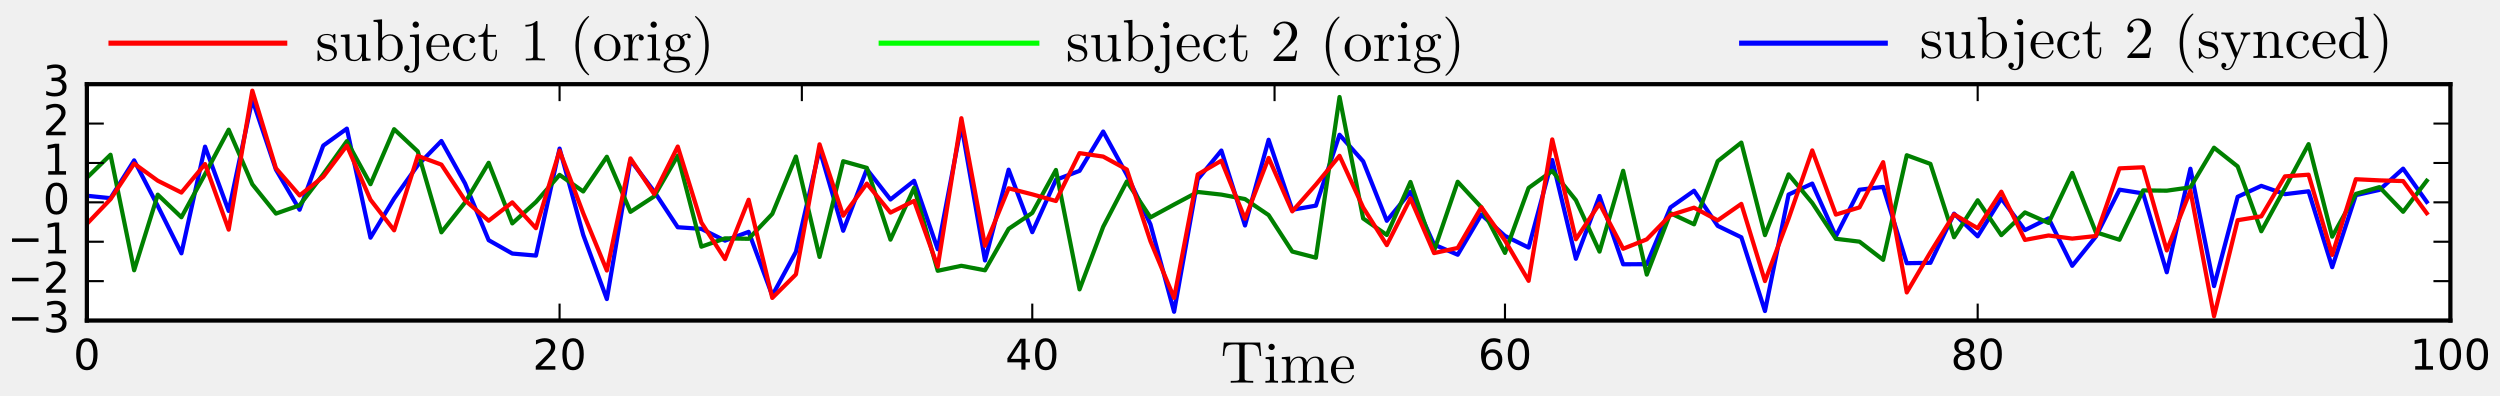
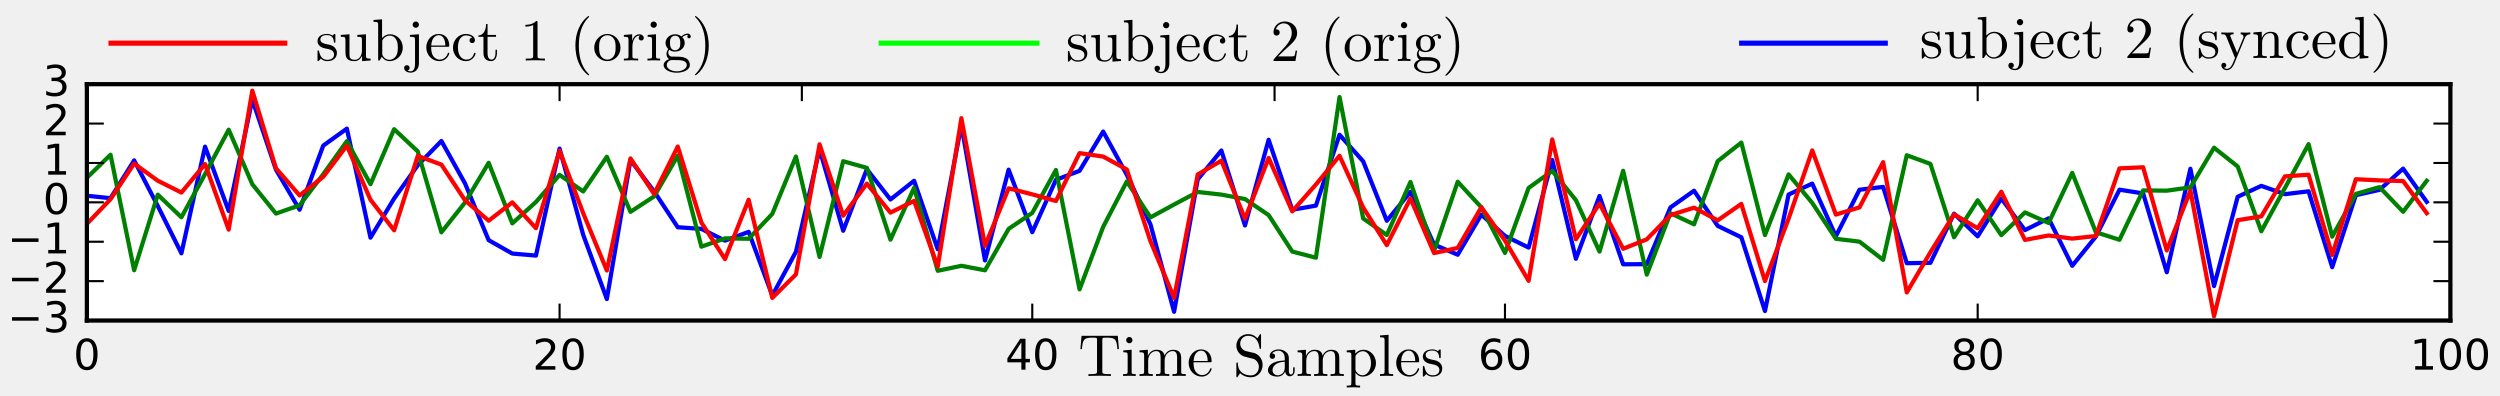
<svg xmlns="http://www.w3.org/2000/svg" id="svg2" version="1.1" xml:space="preserve" width="208.218mm" height="32.932mm" viewBox="0 0 737.779 116.688">
  <defs id="defs6">
    <clipPath clipPathUnits="userSpaceOnUse" id="clipPath20">
      <path d="m 90,9 558,0 0,55.8 -558,0 L 90,9 Z" id="path22" />
    </clipPath>
    <clipPath clipPathUnits="userSpaceOnUse" id="clipPath30">
      <path d="m 90,9 558,0 0,55.8 -558,0 L 90,9 Z" id="path32" />
    </clipPath>
    <clipPath clipPathUnits="userSpaceOnUse" id="clipPath40">
      <path d="m 90,9 558,0 0,55.8 -558,0 L 90,9 Z" id="path42" />
    </clipPath>
    <clipPath clipPathUnits="userSpaceOnUse" id="clipPath120">
      <path d="m -184,-236 1472,0 0,1165 -1472,0 0,-1165 z" id="path122" />
    </clipPath>
    <clipPath clipPathUnits="userSpaceOnUse" id="clipPath142">
      <path d="m -184,-236 1472,0 0,1165 -1472,0 0,-1165 z" id="path144" />
    </clipPath>
    <clipPath clipPathUnits="userSpaceOnUse" id="clipPath164">
      <path d="m -184,-236 1472,0 0,1165 -1472,0 0,-1165 z" id="path166" />
    </clipPath>
  </defs>
  <g id="g10" transform="matrix(1.25,0,0,-1.25,-86.86372,105.8419)">
    <path d="m 90,9 558,0 0,55.8 -558,0 L 90,9 Z" style="fill:#ffffff;fill-opacity:1;fill-rule:nonzero;stroke:none" id="path14" />
    <g id="g16">
      <g id="g18" clip-path="url(#clipPath20)">
        <path d="m 90,38.46 5.58,-0.576 5.58,8.924 5.58,-10.763 5.58,-11.174 5.58,25.175 5.58,-15.175 5.58,26.28 5.58,-16.527 5.58,-9.463 5.58,15.13 5.58,4.012 5.58,-25.736 5.58,9.243 5.58,7.848 5.58,5.727 5.58,-10.02 5.58,-13.395 5.58,-3.157 5.58,-0.481 5.58,25.256 5.58,-20.367 5.58,-15.142 5.58,32.794 5.58,-7.387 5.58,-8.46 5.58,-0.387 5.58,-2.772 5.58,2.066 5.58,-15.025 5.58,10.309 5.58,24.172 5.58,-19.19 5.58,14.524 5.58,-7.146 5.58,4.409 5.58,-16.159 5.58,29.324 5.58,-31.964 5.58,21.425 5.58,-14.747 5.58,12.35 5.58,2.127 5.58,9.271 5.58,-10.204 5.58,-11.706 5.58,-20.628 5.58,31.245 5.58,6.809 5.58,-17.684 5.58,20.227 5.58,-16.526 5.58,0.978 5.58,16.732 5.58,-6.272 5.58,-14.032 5.58,6.811 5.58,-12.435 5.58,-2.39 5.58,9.462 5.58,-5.021 5.58,-2.756 5.58,20.671 5.58,-23.306 5.58,14.811 5.58,-16.121 5.58,0.028 5.58,13.391 5.58,3.941 5.58,-8.292 5.58,-2.696 5.58,-17.404 5.58,27.499 5.58,2.584 5.58,-12.43 5.58,10.978 5.58,0.667 5.58,-18.006 5.58,0.086 5.58,11.6 5.58,-5.34 5.58,8.92 5.58,-7.457 5.58,2.774 5.58,-11.198 5.58,6.903 5.58,11.063 5.58,-0.88 5.58,-18.608 5.58,24.429 5.58,-27.691 5.58,21.075 5.58,2.578 5.58,-1.96 5.58,0.676 5.58,-17.91 5.58,17.004 5.58,1.241 5.58,5.009 5.58,-7.836" style="fill:none;stroke:#0000ff;stroke-width:1;stroke-linecap:square;stroke-linejoin:round;stroke-miterlimit:10;stroke-dasharray:none;stroke-opacity:1" id="path24" />
      </g>
    </g>
    <g id="g26">
      <g id="g28" clip-path="url(#clipPath30)">
        <path d="m 90,42.692 5.58,5.443 5.58,-27.265 5.58,17.844 5.58,-5.331 5.58,10.182 5.58,10.486 5.58,-12.874 5.58,-6.924 5.58,1.952 5.58,7.331 5.58,7.815 5.58,-10.162 5.58,12.979 5.58,-5.244 5.58,-19.096 5.58,7.04 5.58,9.368 5.58,-14.299 5.58,5.049 5.58,6.4 5.58,-3.912 5.58,8.187 5.58,-12.998 5.58,3.635 5.58,9.632 5.58,-21.494 5.58,1.964 5.58,-0.1 5.58,5.877 5.58,13.534 5.58,-23.686 5.58,22.586 5.58,-1.568 5.58,-16.942 5.58,12.225 5.58,-19.58 5.58,1.176 5.58,-1.062 5.58,9.783 5.58,3.759 5.58,10.14 5.58,-28.179 5.58,14.762 5.58,10.707 5.58,-8.478 5.58,3.036 5.58,2.964 5.58,-0.623 5.58,-1.052 5.58,-3.787 5.58,-8.604 5.58,-1.453 5.58,37.93 5.58,-28.669 5.58,-3.897 5.58,12.509 5.58,-16.235 5.58,16.286 5.58,-6.038 5.58,-10.751 5.58,15.336 5.58,4.011 5.58,-6.894 5.58,-12.148 5.58,19.073 5.58,-24.502 5.58,14.49 5.58,-2.619 5.58,14.905 5.58,4.382 5.58,-21.836 5.58,14.326 5.58,-6.728 5.58,-8.466 5.58,-0.68 5.58,-4.293 5.58,24.692 5.58,-2.04 5.58,-17.313 5.58,8.722 5.58,-8.225 5.58,5.354 5.58,-2.476 5.58,11.809 5.58,-14.004 5.58,-1.779 5.58,11.655 5.58,-0.067 5.58,0.786 5.58,9.356 5.58,-4.418 5.58,-15.303 5.58,10.226 5.58,10.336 5.58,-21.837 5.58,10.088 5.58,1.607 5.58,-5.816 5.58,7.318" style="fill:none;stroke:#008000;stroke-width:1;stroke-linecap:square;stroke-linejoin:round;stroke-miterlimit:10;stroke-dasharray:none;stroke-opacity:1" id="path34" />
      </g>
    </g>
    <g id="g36">
      <g id="g38" clip-path="url(#clipPath40)">
        <path d="m 90,31.818 5.58,5.823 5.58,8.413 5.58,-4.046 5.58,-2.792 5.58,6.724 5.58,-15.478 5.58,32.802 5.58,-18.322 5.58,-6.403 5.58,4.39 5.58,7.365 5.58,-12.777 5.58,-7.214 5.58,17.566 5.58,-2.057 5.58,-8.431 5.58,-4.816 5.58,4.329 5.58,-6.088 5.58,18.294 5.58,-14.763 5.58,-13.528 5.58,26.462 5.58,-8.393 5.58,11.192 5.58,-17.941 5.58,-8.621 5.58,14.005 5.58,-23.173 5.58,5.551 5.58,30.703 5.58,-16.835 5.58,7.557 5.58,-6.832 5.58,2.758 5.58,-15.536 5.58,35.056 5.58,-30.107 5.58,13.559 5.58,-1.423 5.58,-1.57 5.58,11.299 5.58,-0.811 5.58,-3.052 5.58,-16.925 5.58,-13.385 5.58,29.135 5.58,3.256 5.58,-13.71 5.58,14.357 5.58,-12.606 5.58,6.323 5.58,6.783 5.58,-12.199 5.58,-8.877 5.58,11.013 5.58,-12.896 5.58,1.208 5.58,9.608 5.58,-7.857 5.58,-9.509 5.58,33.378 5.58,-23.568 5.58,8.412 5.58,-10.653 5.58,2.224 5.58,5.717 5.58,1.759 5.58,-2.999 5.58,3.885 5.58,-18.215 5.58,14.741 5.58,16.101 5.58,-15.142 5.58,1.695 5.58,10.675 5.58,-30.749 5.58,9.484 5.58,8.947 5.58,-3.28 5.58,8.621 5.58,-11.376 5.58,1.045 5.58,-0.736 5.58,0.612 5.58,15.969 5.58,0.258 5.58,-19.631 5.58,14.108 5.58,-29.642 5.58,22.67 5.58,0.906 5.58,9.441 5.58,0.394 5.58,-18.929 5.58,17.864 5.58,-0.272 5.58,-0.163 5.58,-7.582" style="fill:none;stroke:#ff0000;stroke-width:1;stroke-linecap:square;stroke-linejoin:round;stroke-miterlimit:10;stroke-dasharray:none;stroke-opacity:1" id="path44" />
      </g>
    </g>
    <path id="path48" style="fill:none;stroke:#000000;stroke-width:1;stroke-linecap:square;stroke-linejoin:miter;stroke-miterlimit:10;stroke-dasharray:none;stroke-opacity:1" d="m 90,64.8 558,0" />
    <path id="path50" style="fill:none;stroke:#000000;stroke-width:1;stroke-linecap:square;stroke-linejoin:miter;stroke-miterlimit:10;stroke-dasharray:none;stroke-opacity:1" d="m 648,9 0,55.8" />
    <path id="path52" style="fill:none;stroke:#000000;stroke-width:1;stroke-linecap:square;stroke-linejoin:miter;stroke-miterlimit:10;stroke-dasharray:none;stroke-opacity:1" d="M 90,9 648,9" />
    <path id="path54" style="fill:none;stroke:#000000;stroke-width:1;stroke-linecap:square;stroke-linejoin:miter;stroke-miterlimit:10;stroke-dasharray:none;stroke-opacity:1" d="m 90,9 0,55.8" />
    <path id="path56" style="fill:#000000;fill-opacity:1;fill-rule:nonzero;stroke:#000000;stroke-width:0.5;stroke-linecap:butt;stroke-linejoin:round;stroke-miterlimit:10;stroke-dasharray:none;stroke-opacity:1" d="m 90,9 0,4" />
    <path id="path58" style="fill:#000000;fill-opacity:1;fill-rule:nonzero;stroke:#000000;stroke-width:0.5;stroke-linecap:butt;stroke-linejoin:round;stroke-miterlimit:10;stroke-dasharray:none;stroke-opacity:1" d="m 90,64.8 0,-4" />
    <text id="text60" style="font-variant:normal;font-weight:normal;font-size:10px;font-family:'Bitstream Vera Sans';-inkscape-font-specification:BitstreamVeraSans-Roman;writing-mode:lr-tb;fill:#000000;fill-opacity:1;fill-rule:nonzero;stroke:none" transform="scale(1,-1)" x="86.82" y="2.594">
      <tspan id="tspan62" y="2.594" x="86.82">0</tspan>
    </text>
    <path id="path64" style="fill:#000000;fill-opacity:1;fill-rule:nonzero;stroke:#000000;stroke-width:0.5;stroke-linecap:butt;stroke-linejoin:round;stroke-miterlimit:10;stroke-dasharray:none;stroke-opacity:1" d="m 201.6,9 0,4" />
    <path id="path66" style="fill:#000000;fill-opacity:1;fill-rule:nonzero;stroke:#000000;stroke-width:0.5;stroke-linecap:butt;stroke-linejoin:round;stroke-miterlimit:10;stroke-dasharray:none;stroke-opacity:1" d="m 201.6,64.8 0,-4" />
    <text id="text68" style="font-variant:normal;font-weight:normal;font-size:10px;font-family:'Bitstream Vera Sans';-inkscape-font-specification:BitstreamVeraSans-Roman;writing-mode:lr-tb;fill:#000000;fill-opacity:1;fill-rule:nonzero;stroke:none" transform="scale(1,-1)" x="195.241" y="2.594">
      <tspan id="tspan70" y="2.594" x="195.241 201.601">20</tspan>
    </text>
    <path id="path72" style="fill:#000000;fill-opacity:1;fill-rule:nonzero;stroke:#000000;stroke-width:0.5;stroke-linecap:butt;stroke-linejoin:round;stroke-miterlimit:10;stroke-dasharray:none;stroke-opacity:1" d="m 313.2,9 0,4" />
    <path id="path74" style="fill:#000000;fill-opacity:1;fill-rule:nonzero;stroke:#000000;stroke-width:0.5;stroke-linecap:butt;stroke-linejoin:round;stroke-miterlimit:10;stroke-dasharray:none;stroke-opacity:1" d="m 258.8,64.8 0,-4" />
    <text id="text76" style="font-variant:normal;font-weight:normal;font-size:10px;font-family:'Bitstream Vera Sans';-inkscape-font-specification:BitstreamVeraSans-Roman;writing-mode:lr-tb;fill:#000000;fill-opacity:1;fill-rule:nonzero;stroke:none" transform="scale(1,-1)" x="306.841" y="2.594">
      <tspan id="tspan78" y="2.594" x="306.841 313.201">40</tspan>
    </text>
    <path id="path80" style="fill:#000000;fill-opacity:1;fill-rule:nonzero;stroke:#000000;stroke-width:0.5;stroke-linecap:butt;stroke-linejoin:round;stroke-miterlimit:10;stroke-dasharray:none;stroke-opacity:1" d="m 424.8,9 0,4" />
    <path id="path82" style="fill:#000000;fill-opacity:1;fill-rule:nonzero;stroke:#000000;stroke-width:0.5;stroke-linecap:butt;stroke-linejoin:round;stroke-miterlimit:10;stroke-dasharray:none;stroke-opacity:1" d="m 370.4,64.8 0,-4" />
    <text id="text84" style="font-variant:normal;font-weight:normal;font-size:10px;font-family:'Bitstream Vera Sans';-inkscape-font-specification:BitstreamVeraSans-Roman;writing-mode:lr-tb;fill:#000000;fill-opacity:1;fill-rule:nonzero;stroke:none" transform="scale(1,-1)" x="418.441" y="2.594">
      <tspan id="tspan86" y="2.594" x="418.441 424.801">60</tspan>
    </text>
    <path id="path88" style="fill:#000000;fill-opacity:1;fill-rule:nonzero;stroke:#000000;stroke-width:0.5;stroke-linecap:butt;stroke-linejoin:round;stroke-miterlimit:10;stroke-dasharray:none;stroke-opacity:1" d="m 536.4,9 0,4" />
    <path id="path90" style="fill:#000000;fill-opacity:1;fill-rule:nonzero;stroke:#000000;stroke-width:0.5;stroke-linecap:butt;stroke-linejoin:round;stroke-miterlimit:10;stroke-dasharray:none;stroke-opacity:1" d="m 536.4,64.8 0,-4" />
    <text id="text92" style="font-variant:normal;font-weight:normal;font-size:10px;font-family:'Bitstream Vera Sans';-inkscape-font-specification:BitstreamVeraSans-Roman;writing-mode:lr-tb;fill:#000000;fill-opacity:1;fill-rule:nonzero;stroke:none" transform="scale(1,-1)" x="530.041" y="2.594">
      <tspan id="tspan94" y="2.594" x="530.041 536.401">80</tspan>
    </text>
    <path id="path96" style="fill:#000000;fill-opacity:1;fill-rule:nonzero;stroke:#000000;stroke-width:0.5;stroke-linecap:butt;stroke-linejoin:round;stroke-miterlimit:10;stroke-dasharray:none;stroke-opacity:1" d="m 648,9 0,4" />
    <path id="path98" style="fill:#000000;fill-opacity:1;fill-rule:nonzero;stroke:#000000;stroke-width:0.5;stroke-linecap:butt;stroke-linejoin:round;stroke-miterlimit:10;stroke-dasharray:none;stroke-opacity:1" d="m 648,64.8 0,-4" />
    <text id="text100" style="font-variant:normal;font-weight:normal;font-size:10px;font-family:'Bitstream Vera Sans';-inkscape-font-specification:BitstreamVeraSans-Roman;writing-mode:lr-tb;fill:#000000;fill-opacity:1;fill-rule:nonzero;stroke:none" transform="scale(1,-1)" x="638.461" y="2.594">
      <tspan id="tspan102" y="2.594" x="638.461 644.821 651.181">100</tspan>
    </text>
    <path id="path104" style="fill:#000000;fill-opacity:1;fill-rule:nonzero;stroke:#000000;stroke-width:0.5;stroke-linecap:butt;stroke-linejoin:round;stroke-miterlimit:10;stroke-dasharray:none;stroke-opacity:1" d="m 90,9 4,0" />
    <path id="path106" style="fill:#000000;fill-opacity:1;fill-rule:nonzero;stroke:#000000;stroke-width:0.5;stroke-linecap:butt;stroke-linejoin:round;stroke-miterlimit:10;stroke-dasharray:none;stroke-opacity:1" d="m 648,9 -4,0" />
    <g transform="translate(71.26562,6.242188)" id="g108">
      <text id="text110" style="font-variant:normal;font-weight:normal;font-size:10px;font-family:'Bitstream Vera Sans';-inkscape-font-specification:BitstreamVeraSans-Roman;writing-mode:lr-tb;fill:#000000;fill-opacity:1;fill-rule:nonzero;stroke:none" transform="matrix(1,0,0,-1,8.378906,0)">
        <tspan id="tspan112" y="0" x="0">3</tspan>
      </text>
      <g transform="scale(0.01,0.01)" id="g114">
        <g id="g116">
          <g clip-path="url(#clipPath120)" id="g118">
            <path id="path124" style="fill:#000000;fill-opacity:1;fill-rule:nonzero;stroke:none" d="m 106,355 626,0 0,-83 -626,0 0,83" />
          </g>
        </g>
      </g>
    </g>
    <path id="path126" style="fill:#000000;fill-opacity:1;fill-rule:nonzero;stroke:#000000;stroke-width:0.5;stroke-linecap:butt;stroke-linejoin:round;stroke-miterlimit:10;stroke-dasharray:none;stroke-opacity:1" d="m 90,18.3 4,0" />
    <path id="path128" style="fill:#000000;fill-opacity:1;fill-rule:nonzero;stroke:#000000;stroke-width:0.5;stroke-linecap:butt;stroke-linejoin:round;stroke-miterlimit:10;stroke-dasharray:none;stroke-opacity:1" d="m 648,18.3 -4,0" />
    <g transform="translate(71.26562,15.54219)" id="g130">
      <text id="text132" style="font-variant:normal;font-weight:normal;font-size:10px;font-family:'Bitstream Vera Sans';-inkscape-font-specification:BitstreamVeraSans-Roman;writing-mode:lr-tb;fill:#000000;fill-opacity:1;fill-rule:nonzero;stroke:none" transform="matrix(1,0,0,-1,8.378906,0)">
        <tspan id="tspan134" y="0" x="0">2</tspan>
      </text>
      <g transform="scale(0.01,0.01)" id="g136">
        <g id="g138">
          <g clip-path="url(#clipPath142)" id="g140">
            <path id="path146" style="fill:#000000;fill-opacity:1;fill-rule:nonzero;stroke:none" d="m 106,355 626,0 0,-83 -626,0 0,83" />
          </g>
        </g>
      </g>
    </g>
    <path id="path148" style="fill:#000000;fill-opacity:1;fill-rule:nonzero;stroke:#000000;stroke-width:0.5;stroke-linecap:butt;stroke-linejoin:round;stroke-miterlimit:10;stroke-dasharray:none;stroke-opacity:1" d="m 90,27.6 4,0" />
    <path id="path150" style="fill:#000000;fill-opacity:1;fill-rule:nonzero;stroke:#000000;stroke-width:0.5;stroke-linecap:butt;stroke-linejoin:round;stroke-miterlimit:10;stroke-dasharray:none;stroke-opacity:1" d="m 648,27.6 -4,0" />
    <g transform="translate(71.26562,24.84219)" id="g152">
      <text id="text154" style="font-variant:normal;font-weight:normal;font-size:10px;font-family:'Bitstream Vera Sans';-inkscape-font-specification:BitstreamVeraSans-Roman;writing-mode:lr-tb;fill:#000000;fill-opacity:1;fill-rule:nonzero;stroke:none" transform="matrix(1,0,0,-1,8.378906,0)">
        <tspan id="tspan156" y="0" x="0">1</tspan>
      </text>
      <g transform="scale(0.01,0.01)" id="g158">
        <g id="g160">
          <g clip-path="url(#clipPath164)" id="g162">
            <path id="path168" style="fill:#000000;fill-opacity:1;fill-rule:nonzero;stroke:none" d="m 106,355 626,0 0,-83 -626,0 0,83" />
          </g>
        </g>
      </g>
    </g>
    <path id="path170" style="fill:#000000;fill-opacity:1;fill-rule:nonzero;stroke:#000000;stroke-width:0.5;stroke-linecap:butt;stroke-linejoin:round;stroke-miterlimit:10;stroke-dasharray:none;stroke-opacity:1" d="m 90,36.9 4,0" />
    <path id="path172" style="fill:#000000;fill-opacity:1;fill-rule:nonzero;stroke:#000000;stroke-width:0.5;stroke-linecap:butt;stroke-linejoin:round;stroke-miterlimit:10;stroke-dasharray:none;stroke-opacity:1" d="m 648,36.9 -4,0" />
    <text id="text174" style="font-variant:normal;font-weight:normal;font-size:10px;font-family:'Bitstream Vera Sans';-inkscape-font-specification:BitstreamVeraSans-Roman;writing-mode:lr-tb;fill:#000000;fill-opacity:1;fill-rule:nonzero;stroke:none" transform="scale(1,-1)" x="79.641" y="-34.142">
      <tspan id="tspan176" y="-34.142" x="79.641">0</tspan>
    </text>
    <path id="path178" style="fill:#000000;fill-opacity:1;fill-rule:nonzero;stroke:#000000;stroke-width:0.5;stroke-linecap:butt;stroke-linejoin:round;stroke-miterlimit:10;stroke-dasharray:none;stroke-opacity:1" d="m 90,46.2 4,0" />
    <path id="path180" style="fill:#000000;fill-opacity:1;fill-rule:nonzero;stroke:#000000;stroke-width:0.5;stroke-linecap:butt;stroke-linejoin:round;stroke-miterlimit:10;stroke-dasharray:none;stroke-opacity:1" d="m 648,46.2 -4,0" />
    <text id="text182" style="font-variant:normal;font-weight:normal;font-size:10px;font-family:'Bitstream Vera Sans';-inkscape-font-specification:BitstreamVeraSans-Roman;writing-mode:lr-tb;fill:#000000;fill-opacity:1;fill-rule:nonzero;stroke:none" transform="scale(1,-1)" x="79.641" y="-43.442">
      <tspan id="tspan184" y="-43.442" x="79.641">1</tspan>
    </text>
    <path id="path186" style="fill:#000000;fill-opacity:1;fill-rule:nonzero;stroke:#000000;stroke-width:0.5;stroke-linecap:butt;stroke-linejoin:round;stroke-miterlimit:10;stroke-dasharray:none;stroke-opacity:1" d="m 90,55.5 4,0" />
    <path id="path188" style="fill:#000000;fill-opacity:1;fill-rule:nonzero;stroke:#000000;stroke-width:0.5;stroke-linecap:butt;stroke-linejoin:round;stroke-miterlimit:10;stroke-dasharray:none;stroke-opacity:1" d="m 648,55.5 -4,0" />
    <text id="text190" style="font-variant:normal;font-weight:normal;font-size:10px;font-family:'Bitstream Vera Sans';-inkscape-font-specification:BitstreamVeraSans-Roman;writing-mode:lr-tb;fill:#000000;fill-opacity:1;fill-rule:nonzero;stroke:none" transform="scale(1,-1)" x="79.641" y="-52.742">
      <tspan id="tspan192" y="-52.742" x="79.641">2</tspan>
    </text>
    <path id="path194" style="fill:#000000;fill-opacity:1;fill-rule:nonzero;stroke:#000000;stroke-width:0.5;stroke-linecap:butt;stroke-linejoin:round;stroke-miterlimit:10;stroke-dasharray:none;stroke-opacity:1" d="m 90,64.8 4,0" />
    <path id="path196" style="fill:#000000;fill-opacity:1;fill-rule:nonzero;stroke:#000000;stroke-width:0.5;stroke-linecap:butt;stroke-linejoin:round;stroke-miterlimit:10;stroke-dasharray:none;stroke-opacity:1" d="m 648,64.8 -4,0" />
    <text id="text198" style="font-variant:normal;font-weight:normal;font-size:10px;font-family:'Bitstream Vera Sans';-inkscape-font-specification:BitstreamVeraSans-Roman;writing-mode:lr-tb;fill:#000000;fill-opacity:1;fill-rule:nonzero;stroke:none" transform="scale(1,-1)" x="79.641" y="-62.042">
      <tspan id="tspan200" y="-62.042" x="79.641">3</tspan>
    </text>
-     <text xml:space="preserve" style="font-style:normal;font-variant:normal;font-weight:normal;font-stretch:normal;font-size:14px;line-height:125%;font-family:'Latin Modern Roman';-inkscape-font-specification:'Latin Modern Roman, Normal';text-align:start;letter-spacing:0px;word-spacing:0px;writing-mode:lr-tb;text-anchor:start;fill:#000000;fill-opacity:1;stroke:none;stroke-width:1px;stroke-linecap:butt;stroke-linejoin:miter;stroke-opacity:1" x="357.662" y="5.688" id="text4328" transform="scale(1,-1)">
-       <tspan id="tspan4330" x="357.662" y="5.688">Time</tspan>
+     <text xml:space="preserve" style="font-style:normal;font-variant:normal;font-weight:normal;font-stretch:normal;font-size:14px;line-height:125%;font-family:'Latin Modern Roman';-inkscape-font-specification:'Latin Modern Roman, Normal';text-align:start;letter-spacing:0px;word-spacing:0px;writing-mode:lr-tb;text-anchor:start;fill:#000000;fill-opacity:1;stroke:none;stroke-width:1px;stroke-linecap:butt;stroke-linejoin:miter;stroke-opacity:1" x="324.062" y="4.088" id="text4328" transform="scale(1,-1)">
+       <tspan id="tspan4330" x="324.062" y="4.088">Time Samples</tspan>
    </text>
    <path style="fill:none;fill-rule:evenodd;stroke:#ff0000;stroke-width:1.2;stroke-linecap:butt;stroke-linejoin:miter;stroke-miterlimit:4;stroke-dasharray:none;stroke-opacity:1" d="m 95.096,74.483 c 41.941,0 42.222,0 42.222,0" id="path4403" />
    <path style="fill:none;fill-rule:evenodd;stroke:#00ff00;stroke-width:1.2;stroke-linecap:butt;stroke-linejoin:miter;stroke-miterlimit:4;stroke-dasharray:none;stroke-opacity:1" d="m 276.924,74.483 c 37.703,0 37.956,0 37.956,0" id="path4403-3" />
    <path style="fill:none;fill-rule:evenodd;stroke:#0000ff;stroke-width:1.2;stroke-linecap:butt;stroke-linejoin:miter;stroke-miterlimit:4;stroke-dasharray:none;stroke-opacity:1" d="m 480.074,74.483 c 34.878,0 35.112,0 35.112,0" id="path4403-3-6" />
    <text xml:space="preserve" style="font-style:normal;font-variant:normal;font-weight:normal;font-stretch:normal;font-size:14px;line-height:125%;font-family:'Latin Modern Roman';-inkscape-font-specification:'Latin Modern Roman, Normal';text-align:start;letter-spacing:0px;word-spacing:0px;writing-mode:lr-tb;text-anchor:start;fill:#000000;fill-opacity:1;stroke:none;stroke-width:1px;stroke-linecap:butt;stroke-linejoin:miter;stroke-opacity:1" x="143.986" y="-70.394" id="text4437" transform="scale(1,-1)">
      <tspan id="tspan4439" x="143.986" y="-70.394">subject 1 (orig)</tspan>
    </text>
    <text xml:space="preserve" style="font-style:normal;font-variant:normal;font-weight:normal;font-stretch:normal;font-size:14px;line-height:125%;font-family:'Latin Modern Roman';-inkscape-font-specification:'Latin Modern Roman, Normal';text-align:start;letter-spacing:0px;word-spacing:0px;writing-mode:lr-tb;text-anchor:start;fill:#000000;fill-opacity:1;stroke:none;stroke-width:1px;stroke-linecap:butt;stroke-linejoin:miter;stroke-opacity:1" x="321.145" y="-70.272" id="text4437-7" transform="scale(1,-1)">
      <tspan id="tspan4439-5" x="321.145" y="-70.272">subject 2 (orig)</tspan>
    </text>
    <text xml:space="preserve" style="font-style:normal;font-variant:normal;font-weight:normal;font-stretch:normal;font-size:14px;line-height:125%;font-family:'Latin Modern Roman';-inkscape-font-specification:'Latin Modern Roman, Normal';text-align:start;letter-spacing:0px;word-spacing:0px;writing-mode:lr-tb;text-anchor:start;fill:#000000;fill-opacity:1;stroke:none;stroke-width:1px;stroke-linecap:butt;stroke-linejoin:miter;stroke-opacity:1" x="522.732" y="-70.983" id="text4437-7-3" transform="scale(1,-1)">
      <tspan id="tspan4439-5-5" x="522.732" y="-70.983">subject 2 (synced)</tspan>
    </text>
  </g>
</svg>
